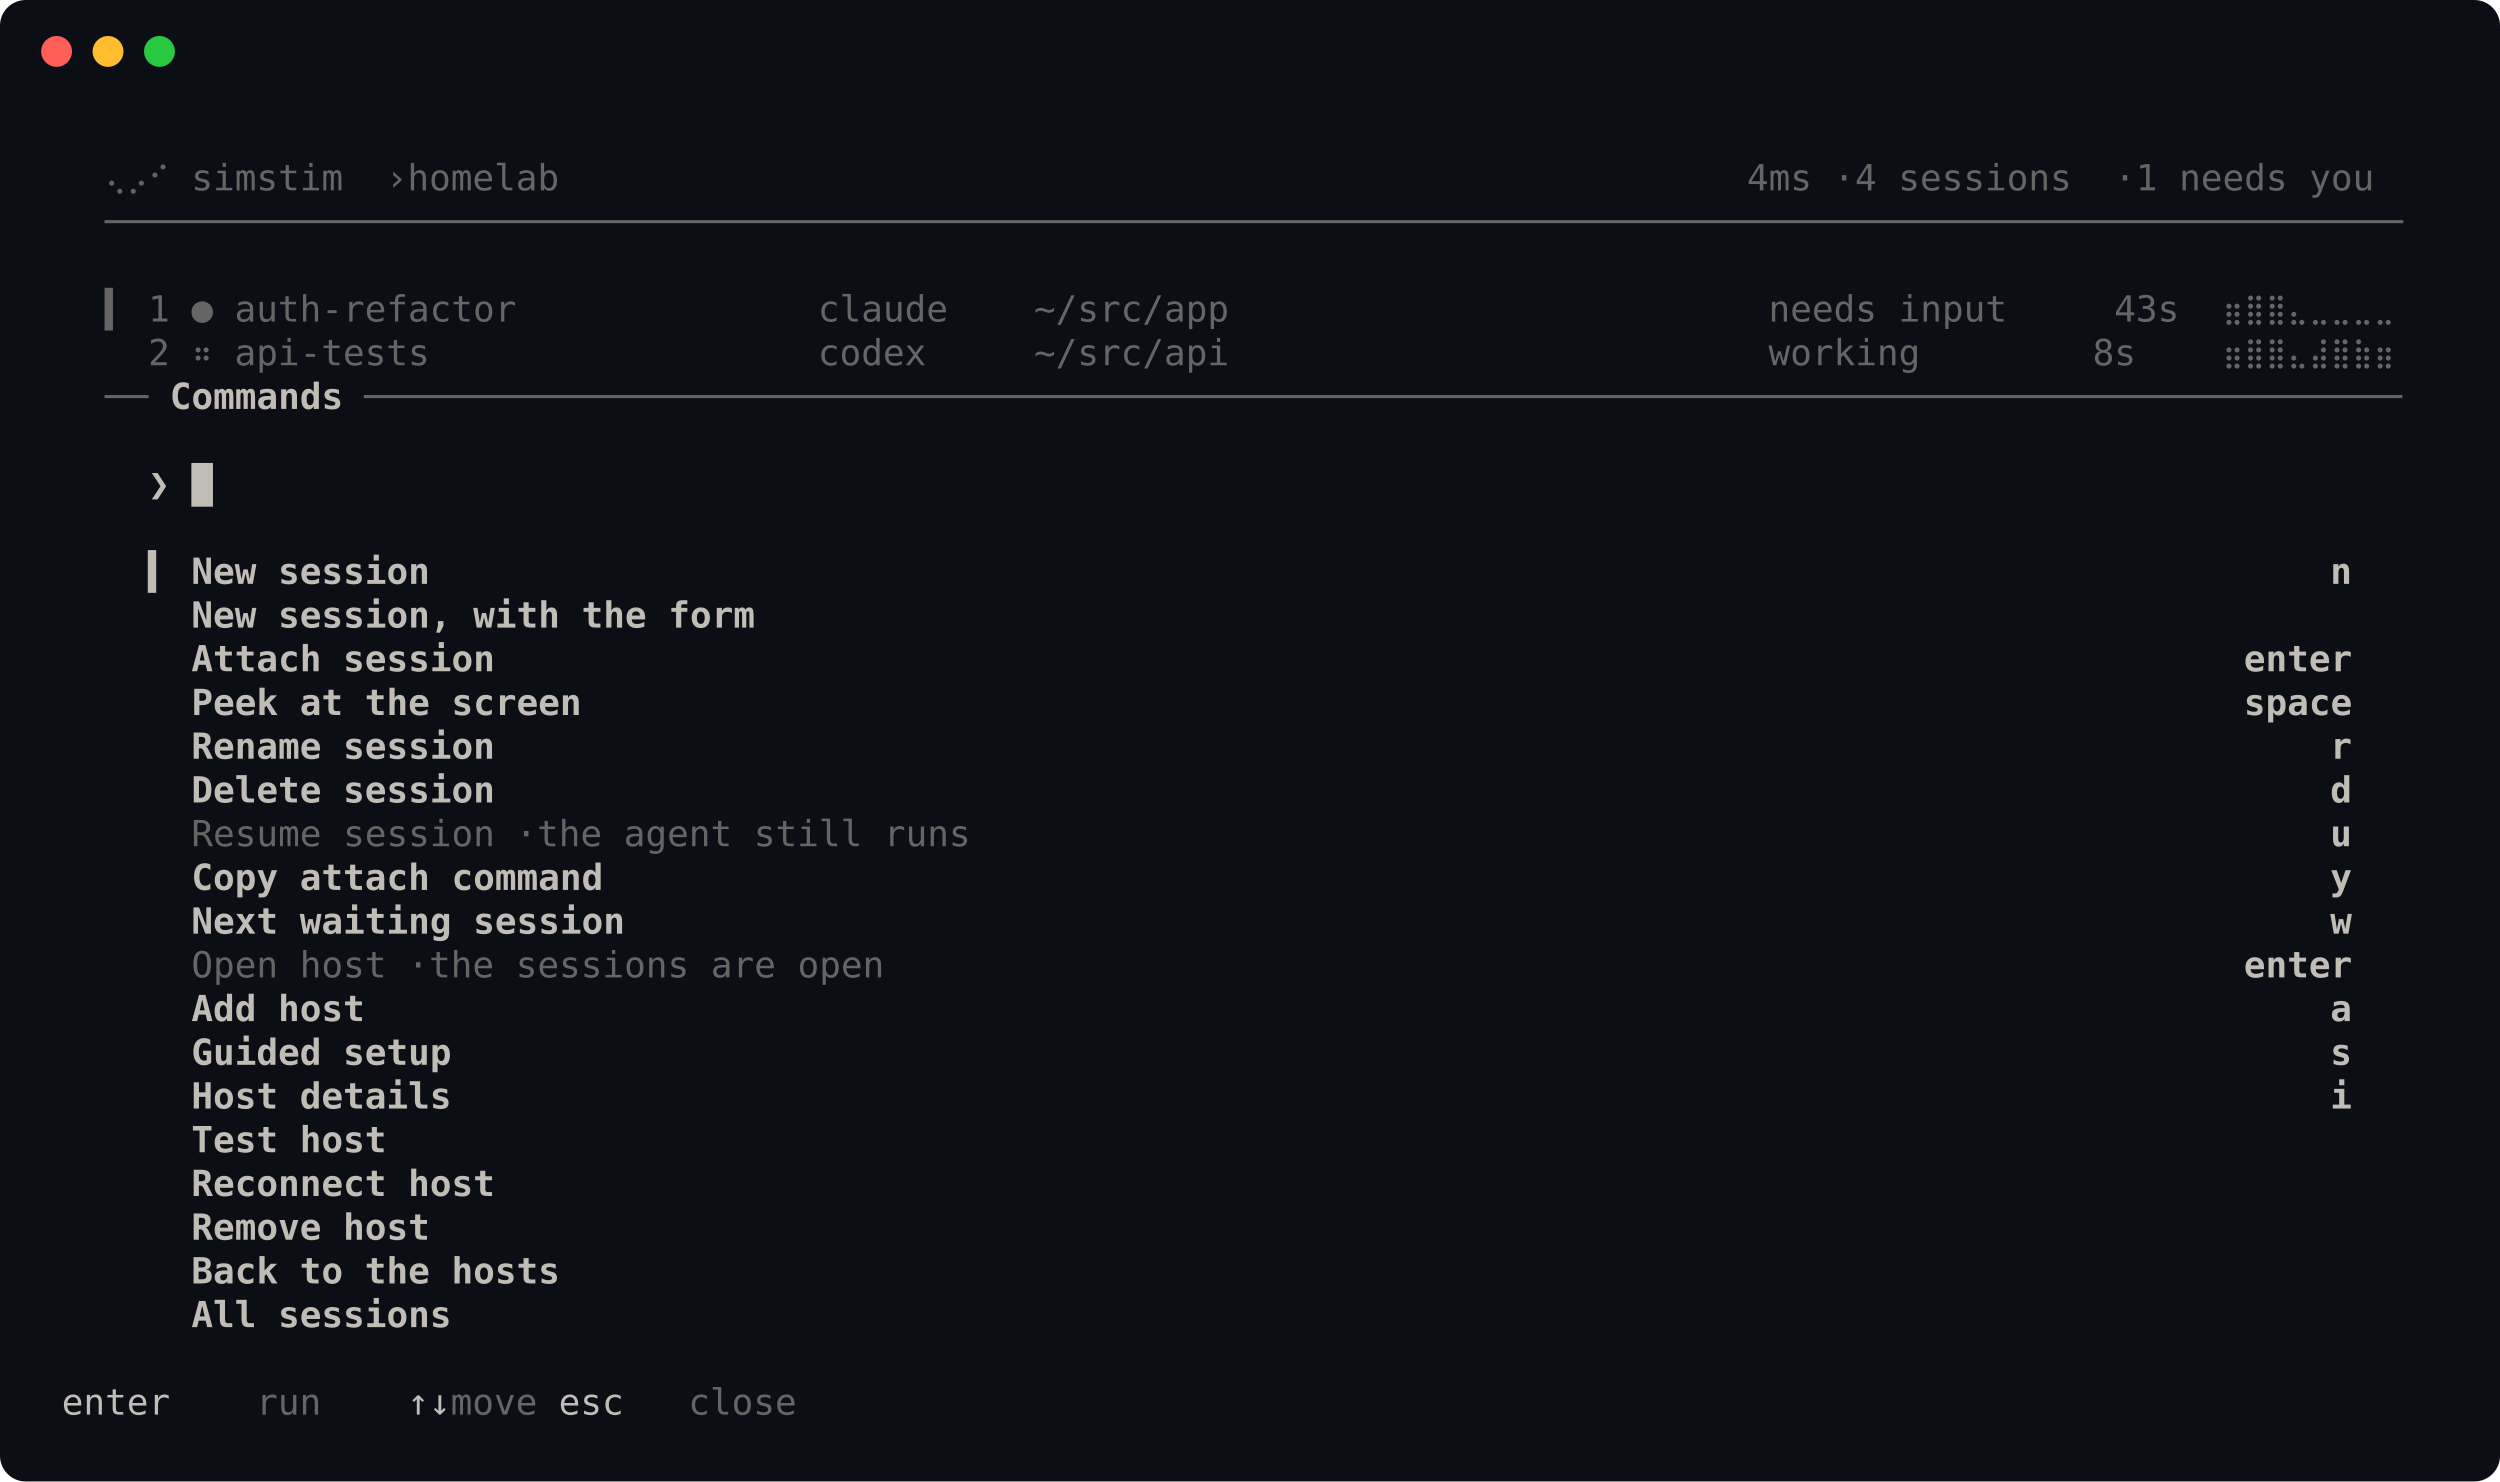
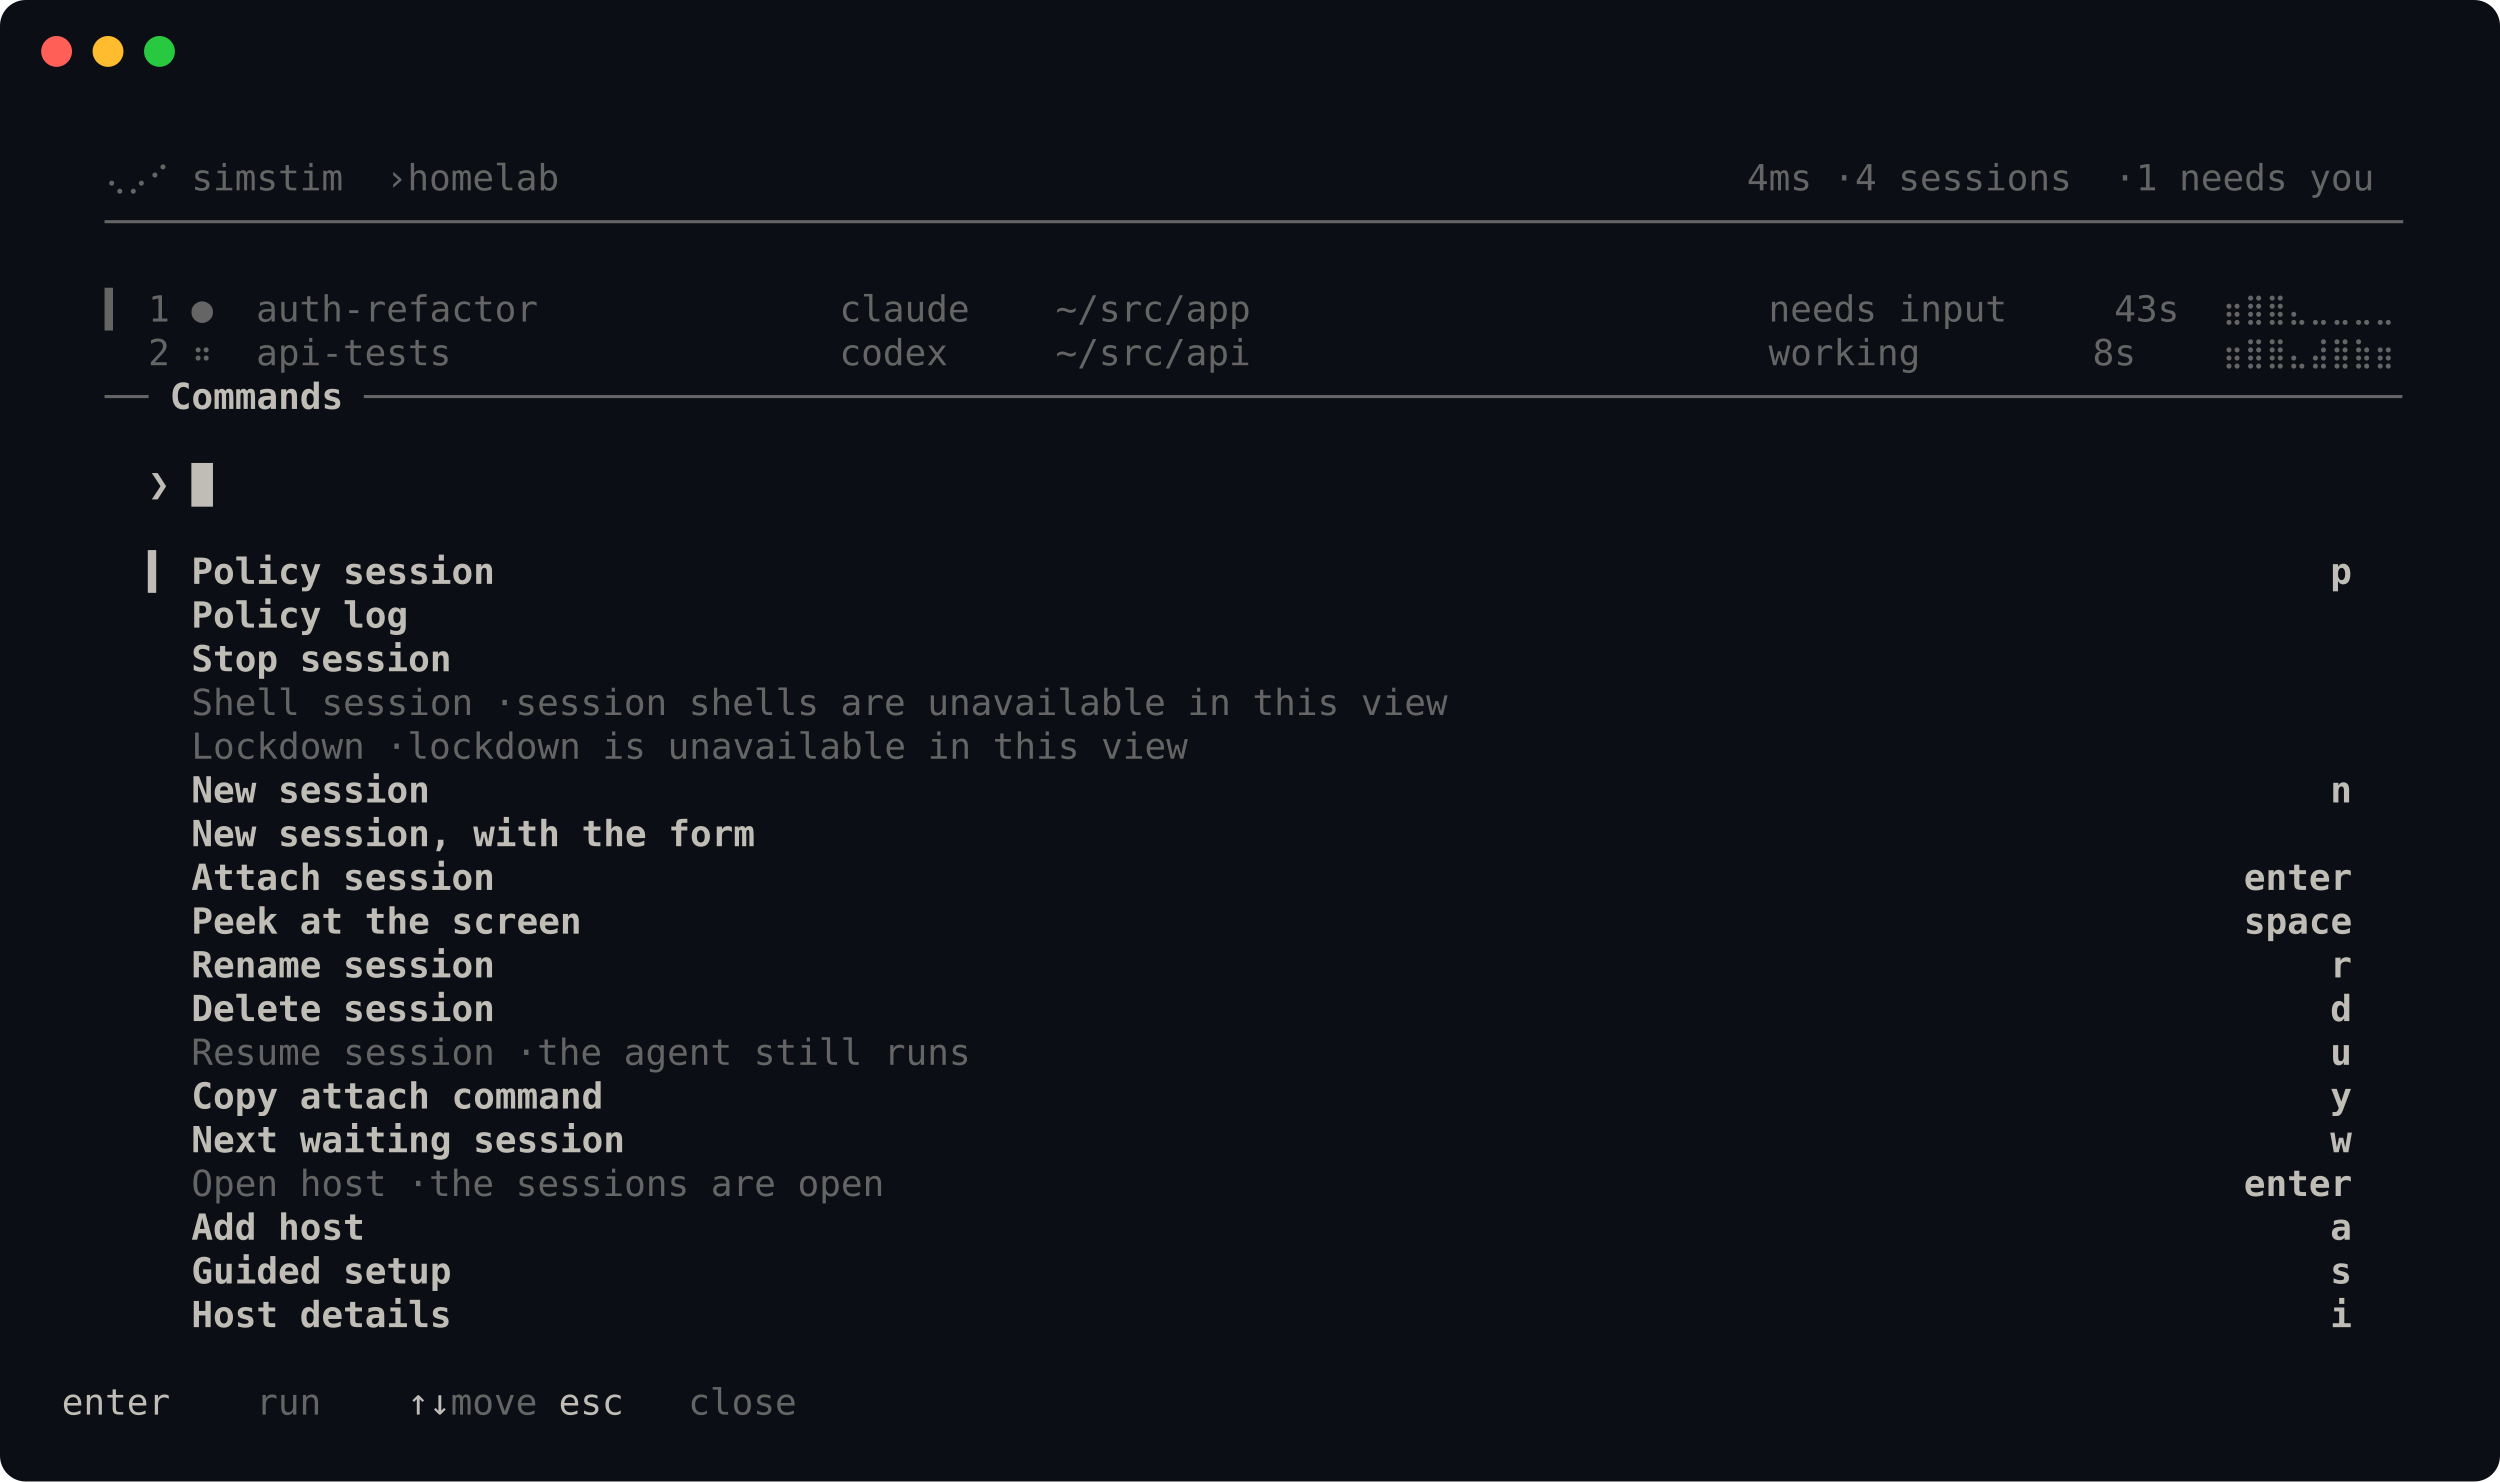
<svg xmlns="http://www.w3.org/2000/svg" width="972" height="576" viewBox="0 0 972 576">
  <style>text{font-family:"JetBrains Mono","SF Mono",Menlo,Consolas,"DejaVu Sans Mono",monospace;font-size:14px;white-space:pre}</style>
  <rect width="972" height="576" rx="10" fill="#0B0E14" />
  <circle cx="22" cy="20" r="6" fill="#FF5F57" />
  <circle cx="42" cy="20" r="6" fill="#FEBC2E" />
  <circle cx="62" cy="20" r="6" fill="#28C840" />
  <text x="40.8" y="74.0" textLength="8.4" fill="#656565">⢄</text>
  <text x="49.2" y="74.0" textLength="8.4" fill="#656565">⡠</text>
  <text x="57.6" y="74.0" textLength="8.4" fill="#656565">⠊</text>
  <text x="74.4" y="74.0" textLength="58.8" fill="#656565">simstim</text>
  <text x="150.0" y="74.0" textLength="8.4" fill="#656565">›</text>
  <text x="158.4" y="74.0" textLength="67.2" fill="#656565"> homelab</text>
  <text x="679.2" y="74.0" textLength="33.6" fill="#656565">4ms </text>
  <text x="712.8" y="74.0" textLength="8.4" fill="#656565">·</text>
  <text x="721.2" y="74.0" textLength="100.8" fill="#656565"> 4 sessions </text>
  <text x="822.0" y="74.0" textLength="8.4" fill="#656565">·</text>
  <text x="830.4" y="74.0" textLength="100.8" fill="#656565"> 1 needs you</text>
  <text x="40.8" y="91.0" textLength="890.4" fill="#656565">──────────────────────────────────────────────────────────────────────────────────────────────────────────</text>
  <text x="40.8" y="125.0" textLength="8.4" fill="#656565">▍</text>
  <text x="57.6" y="125.0" textLength="8.4" fill="#656565">1</text>
  <text x="74.4" y="125.0" textLength="8.4" fill="#656565">●</text>
-   <text x="91.2" y="125.0" textLength="109.2" fill="#656565">auth-refactor</text>
-   <text x="318.0" y="125.0" textLength="50.4" fill="#656565">claude</text>
-   <text x="402.0" y="125.0" textLength="75.6" fill="#656565">~/src/app</text>
+   <text x="99.6" y="125.0" textLength="109.2" fill="#656565">auth-refactor</text>
+   <text x="326.4" y="125.0" textLength="50.4" fill="#656565">claude</text>
+   <text x="410.4" y="125.0" textLength="75.6" fill="#656565">~/src/app</text>
  <text x="687.6" y="125.0" textLength="109.2" fill="#656565">needs input  </text>
  <text x="822.0" y="125.0" textLength="25.2" fill="#656565">43s</text>
  <text x="864.0" y="125.0" textLength="8.4" fill="#656565">⣶</text>
  <text x="872.4" y="125.0" textLength="8.4" fill="#656565">⣿</text>
  <text x="880.8" y="125.0" textLength="8.4" fill="#656565">⣿</text>
  <text x="889.2" y="125.0" textLength="8.4" fill="#656565">⣄</text>
  <text x="897.6" y="125.0" textLength="8.4" fill="#656565">⣀</text>
  <text x="906.0" y="125.0" textLength="8.4" fill="#656565">⣀</text>
  <text x="914.4" y="125.0" textLength="8.4" fill="#656565">⣀</text>
  <text x="922.8" y="125.0" textLength="8.4" fill="#656565">⣀</text>
  <text x="57.6" y="142.0" textLength="8.4" fill="#656565">2</text>
  <text x="74.4" y="142.0" textLength="8.4" fill="#656565">⠶</text>
-   <text x="91.2" y="142.0" textLength="75.6" fill="#656565">api-tests</text>
-   <text x="318.0" y="142.0" textLength="67.2" fill="#656565">codex   </text>
-   <text x="402.0" y="142.0" textLength="75.6" fill="#656565">~/src/api</text>
+   <text x="99.6" y="142.0" textLength="75.6" fill="#656565">api-tests</text>
+   <text x="326.4" y="142.0" textLength="67.2" fill="#656565">codex   </text>
+   <text x="410.4" y="142.0" textLength="75.6" fill="#656565">~/src/api</text>
  <text x="687.6" y="142.0" textLength="109.2" fill="#656565">working      </text>
  <text x="813.6" y="142.0" textLength="33.6" fill="#656565">  8s</text>
  <text x="864.0" y="142.0" textLength="8.4" fill="#656565">⣶</text>
  <text x="872.4" y="142.0" textLength="8.4" fill="#656565">⣿</text>
  <text x="880.8" y="142.0" textLength="8.4" fill="#656565">⣿</text>
  <text x="889.2" y="142.0" textLength="8.4" fill="#656565">⣄</text>
  <text x="897.6" y="142.0" textLength="8.4" fill="#656565">⣼</text>
  <text x="906.0" y="142.0" textLength="8.4" fill="#656565">⣿</text>
  <text x="914.4" y="142.0" textLength="8.4" fill="#656565">⣷</text>
  <text x="922.8" y="142.0" textLength="8.4" fill="#656565">⣶</text>
  <text x="40.8" y="159.0" textLength="16.8" fill="#656565">──</text>
  <text x="66.0" y="159.0" textLength="67.2" fill="#BFBDB6" font-weight="bold">Commands</text>
  <text x="141.6" y="159.0" textLength="789.6" fill="#656565">──────────────────────────────────────────────────────────────────────────────────────────────</text>
  <rect x="74.4" y="180.0" width="8.4" height="17.0" fill="#BFBDB6" />
  <text x="57.6" y="193.0" textLength="8.4" fill="#BFBDB6" font-weight="bold">❯</text>
  <text x="57.6" y="227.0" textLength="8.4" fill="#BFBDB6">▍</text>
-   <text x="74.4" y="227.0" textLength="92.4" fill="#BFBDB6" font-weight="bold">New session</text>
-   <text x="906.0" y="227.0" textLength="8.4" fill="#BFBDB6" font-weight="bold">n</text>
-   <text x="74.4" y="244.0" textLength="218.4" fill="#BFBDB6" font-weight="bold">New session, with the form</text>
-   <text x="74.4" y="261.0" textLength="117.6" fill="#BFBDB6" font-weight="bold">Attach session</text>
-   <text x="872.4" y="261.0" textLength="42.0" fill="#BFBDB6" font-weight="bold">enter</text>
-   <text x="74.4" y="278.0" textLength="151.2" fill="#BFBDB6" font-weight="bold">Peek at the screen</text>
-   <text x="872.4" y="278.0" textLength="42.0" fill="#BFBDB6" font-weight="bold">space</text>
-   <text x="74.4" y="295.0" textLength="117.6" fill="#BFBDB6" font-weight="bold">Rename session</text>
-   <text x="906.0" y="295.0" textLength="8.4" fill="#BFBDB6" font-weight="bold">r</text>
-   <text x="74.4" y="312.0" textLength="117.6" fill="#BFBDB6" font-weight="bold">Delete session</text>
-   <text x="906.0" y="312.0" textLength="8.4" fill="#BFBDB6" font-weight="bold">d</text>
-   <text x="74.4" y="329.0" textLength="126.0" fill="#656565">Resume session </text>
-   <text x="200.4" y="329.0" textLength="8.4" fill="#656565">·</text>
-   <text x="208.8" y="329.0" textLength="176.4" fill="#656565"> the agent still runs</text>
-   <text x="906.0" y="329.0" textLength="8.4" fill="#BFBDB6" font-weight="bold">u</text>
-   <text x="74.4" y="346.0" textLength="159.6" fill="#BFBDB6" font-weight="bold">Copy attach command</text>
-   <text x="906.0" y="346.0" textLength="8.4" fill="#BFBDB6" font-weight="bold">y</text>
-   <text x="74.4" y="363.0" textLength="168.0" fill="#BFBDB6" font-weight="bold">Next waiting session</text>
-   <text x="906.0" y="363.0" textLength="8.4" fill="#BFBDB6" font-weight="bold">w</text>
-   <text x="74.4" y="380.0" textLength="84.0" fill="#656565">Open host </text>
-   <text x="158.4" y="380.0" textLength="8.4" fill="#656565">·</text>
-   <text x="166.8" y="380.0" textLength="184.8" fill="#656565"> the sessions are open</text>
-   <text x="872.4" y="380.0" textLength="42.0" fill="#BFBDB6" font-weight="bold">enter</text>
-   <text x="74.4" y="397.0" textLength="67.2" fill="#BFBDB6" font-weight="bold">Add host</text>
-   <text x="906.0" y="397.0" textLength="8.4" fill="#BFBDB6" font-weight="bold">a</text>
-   <text x="74.4" y="414.0" textLength="100.8" fill="#BFBDB6" font-weight="bold">Guided setup</text>
-   <text x="906.0" y="414.0" textLength="8.4" fill="#BFBDB6" font-weight="bold">s</text>
-   <text x="74.4" y="431.0" textLength="100.8" fill="#BFBDB6" font-weight="bold">Host details</text>
-   <text x="906.0" y="431.0" textLength="8.4" fill="#BFBDB6" font-weight="bold">i</text>
-   <text x="74.4" y="448.0" textLength="75.6" fill="#BFBDB6" font-weight="bold">Test host</text>
-   <text x="74.4" y="465.0" textLength="117.6" fill="#BFBDB6" font-weight="bold">Reconnect host</text>
-   <text x="74.4" y="482.0" textLength="92.4" fill="#BFBDB6" font-weight="bold">Remove host</text>
-   <text x="74.4" y="499.0" textLength="142.8" fill="#BFBDB6" font-weight="bold">Back to the hosts</text>
-   <text x="74.4" y="516.0" textLength="100.8" fill="#BFBDB6" font-weight="bold">All sessions</text>
+   <text x="74.4" y="227.0" textLength="117.6" fill="#BFBDB6" font-weight="bold">Policy session</text>
+   <text x="906.0" y="227.0" textLength="8.4" fill="#BFBDB6" font-weight="bold">p</text>
+   <text x="74.4" y="244.0" textLength="84.0" fill="#BFBDB6" font-weight="bold">Policy log</text>
+   <text x="74.4" y="261.0" textLength="100.8" fill="#BFBDB6" font-weight="bold">Stop session</text>
+   <text x="74.4" y="278.0" textLength="117.6" fill="#656565">Shell session </text>
+   <text x="192.0" y="278.0" textLength="8.4" fill="#656565">·</text>
+   <text x="200.4" y="278.0" textLength="369.6" fill="#656565"> session shells are unavailable in this view</text>
+   <text x="74.4" y="295.0" textLength="75.6" fill="#656565">Lockdown </text>
+   <text x="150.0" y="295.0" textLength="8.4" fill="#656565">·</text>
+   <text x="158.4" y="295.0" textLength="310.8" fill="#656565"> lockdown is unavailable in this view</text>
+   <text x="74.4" y="312.0" textLength="92.4" fill="#BFBDB6" font-weight="bold">New session</text>
+   <text x="906.0" y="312.0" textLength="8.4" fill="#BFBDB6" font-weight="bold">n</text>
+   <text x="74.4" y="329.0" textLength="218.4" fill="#BFBDB6" font-weight="bold">New session, with the form</text>
+   <text x="74.4" y="346.0" textLength="117.6" fill="#BFBDB6" font-weight="bold">Attach session</text>
+   <text x="872.4" y="346.0" textLength="42.0" fill="#BFBDB6" font-weight="bold">enter</text>
+   <text x="74.4" y="363.0" textLength="151.2" fill="#BFBDB6" font-weight="bold">Peek at the screen</text>
+   <text x="872.4" y="363.0" textLength="42.0" fill="#BFBDB6" font-weight="bold">space</text>
+   <text x="74.4" y="380.0" textLength="117.6" fill="#BFBDB6" font-weight="bold">Rename session</text>
+   <text x="906.0" y="380.0" textLength="8.4" fill="#BFBDB6" font-weight="bold">r</text>
+   <text x="74.4" y="397.0" textLength="117.6" fill="#BFBDB6" font-weight="bold">Delete session</text>
+   <text x="906.0" y="397.0" textLength="8.4" fill="#BFBDB6" font-weight="bold">d</text>
+   <text x="74.4" y="414.0" textLength="126.0" fill="#656565">Resume session </text>
+   <text x="200.4" y="414.0" textLength="8.4" fill="#656565">·</text>
+   <text x="208.8" y="414.0" textLength="176.4" fill="#656565"> the agent still runs</text>
+   <text x="906.0" y="414.0" textLength="8.4" fill="#BFBDB6" font-weight="bold">u</text>
+   <text x="74.4" y="431.0" textLength="159.6" fill="#BFBDB6" font-weight="bold">Copy attach command</text>
+   <text x="906.0" y="431.0" textLength="8.4" fill="#BFBDB6" font-weight="bold">y</text>
+   <text x="74.4" y="448.0" textLength="168.0" fill="#BFBDB6" font-weight="bold">Next waiting session</text>
+   <text x="906.0" y="448.0" textLength="8.4" fill="#BFBDB6" font-weight="bold">w</text>
+   <text x="74.4" y="465.0" textLength="84.0" fill="#656565">Open host </text>
+   <text x="158.4" y="465.0" textLength="8.4" fill="#656565">·</text>
+   <text x="166.8" y="465.0" textLength="184.8" fill="#656565"> the sessions are open</text>
+   <text x="872.4" y="465.0" textLength="42.0" fill="#BFBDB6" font-weight="bold">enter</text>
+   <text x="74.4" y="482.0" textLength="67.2" fill="#BFBDB6" font-weight="bold">Add host</text>
+   <text x="906.0" y="482.0" textLength="8.4" fill="#BFBDB6" font-weight="bold">a</text>
+   <text x="74.4" y="499.0" textLength="100.8" fill="#BFBDB6" font-weight="bold">Guided setup</text>
+   <text x="906.0" y="499.0" textLength="8.4" fill="#BFBDB6" font-weight="bold">s</text>
+   <text x="74.4" y="516.0" textLength="100.8" fill="#BFBDB6" font-weight="bold">Host details</text>
+   <text x="906.0" y="516.0" textLength="8.4" fill="#BFBDB6" font-weight="bold">i</text>
  <text x="24.0" y="550.0" textLength="75.6" fill="#BFBDB6">    enter</text>
  <text x="99.6" y="550.0" textLength="33.6" fill="#656565"> run</text>
  <text x="158.4" y="550.0" textLength="8.4" fill="#BFBDB6">↑</text>
  <text x="166.8" y="550.0" textLength="8.4" fill="#BFBDB6">↓</text>
  <text x="175.2" y="550.0" textLength="42.0" fill="#656565"> move</text>
  <text x="217.2" y="550.0" textLength="50.4" fill="#BFBDB6">   esc</text>
  <text x="267.6" y="550.0" textLength="50.4" fill="#656565"> close</text>
</svg>
